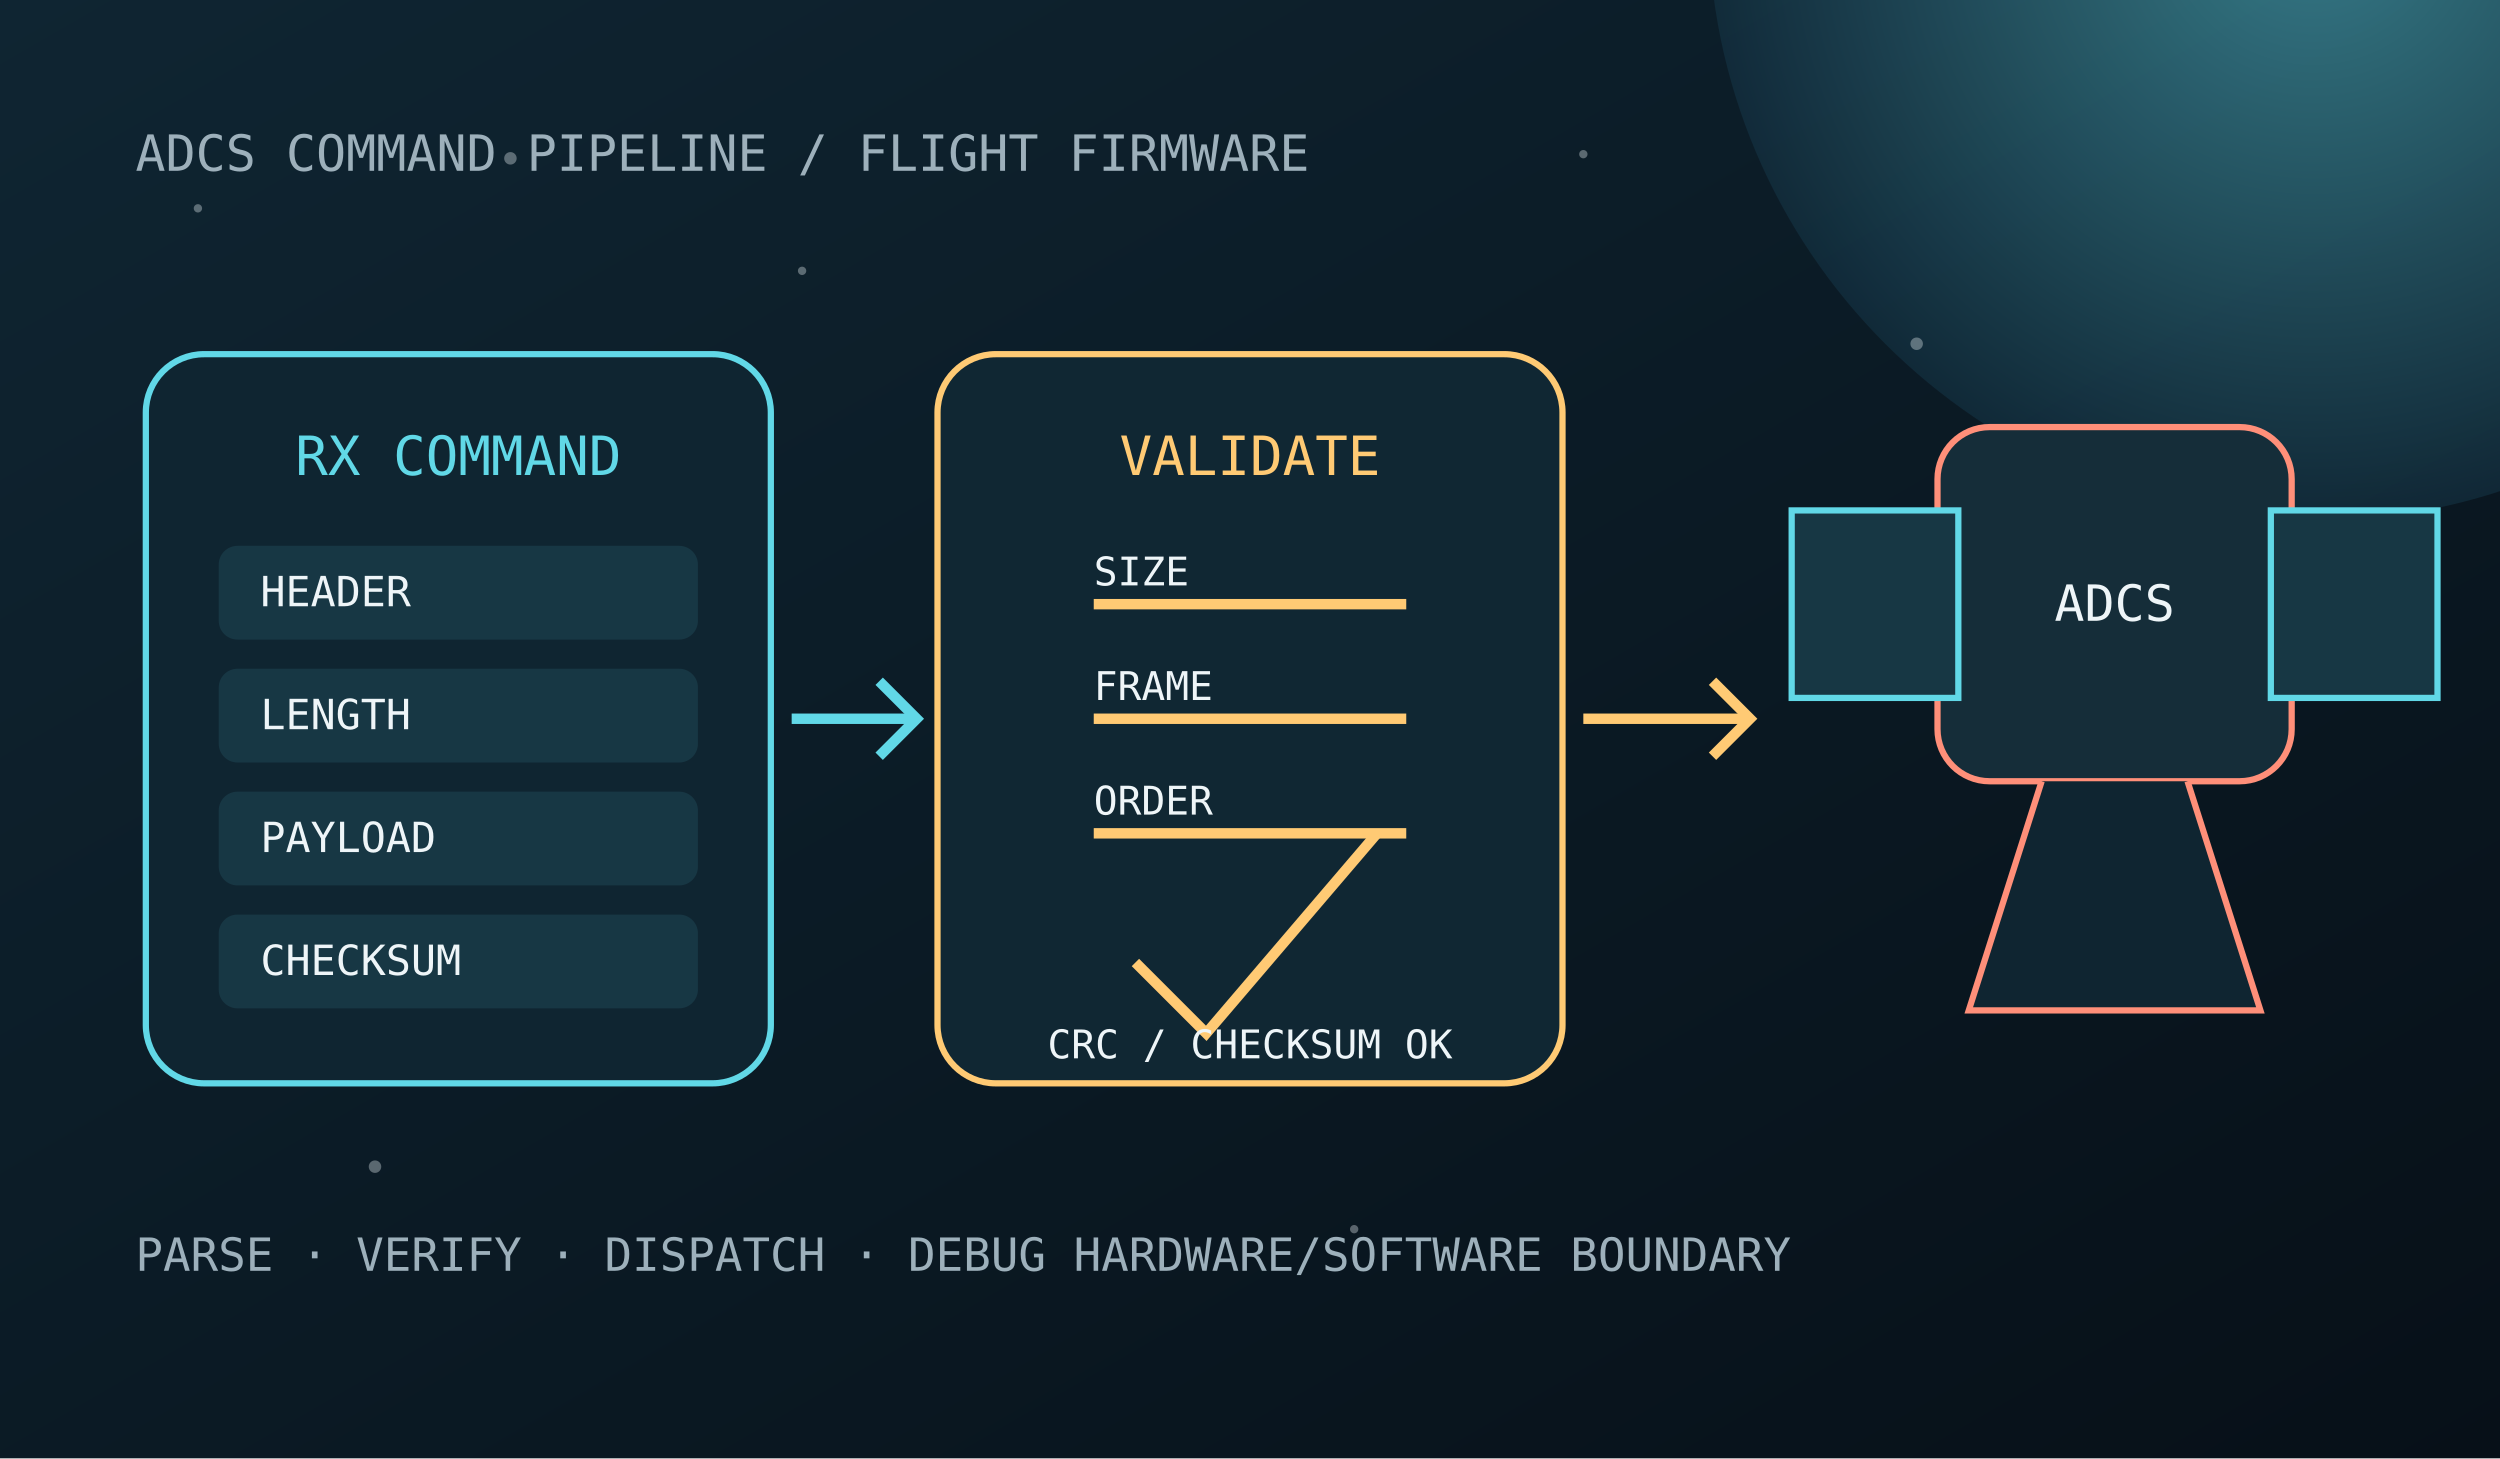
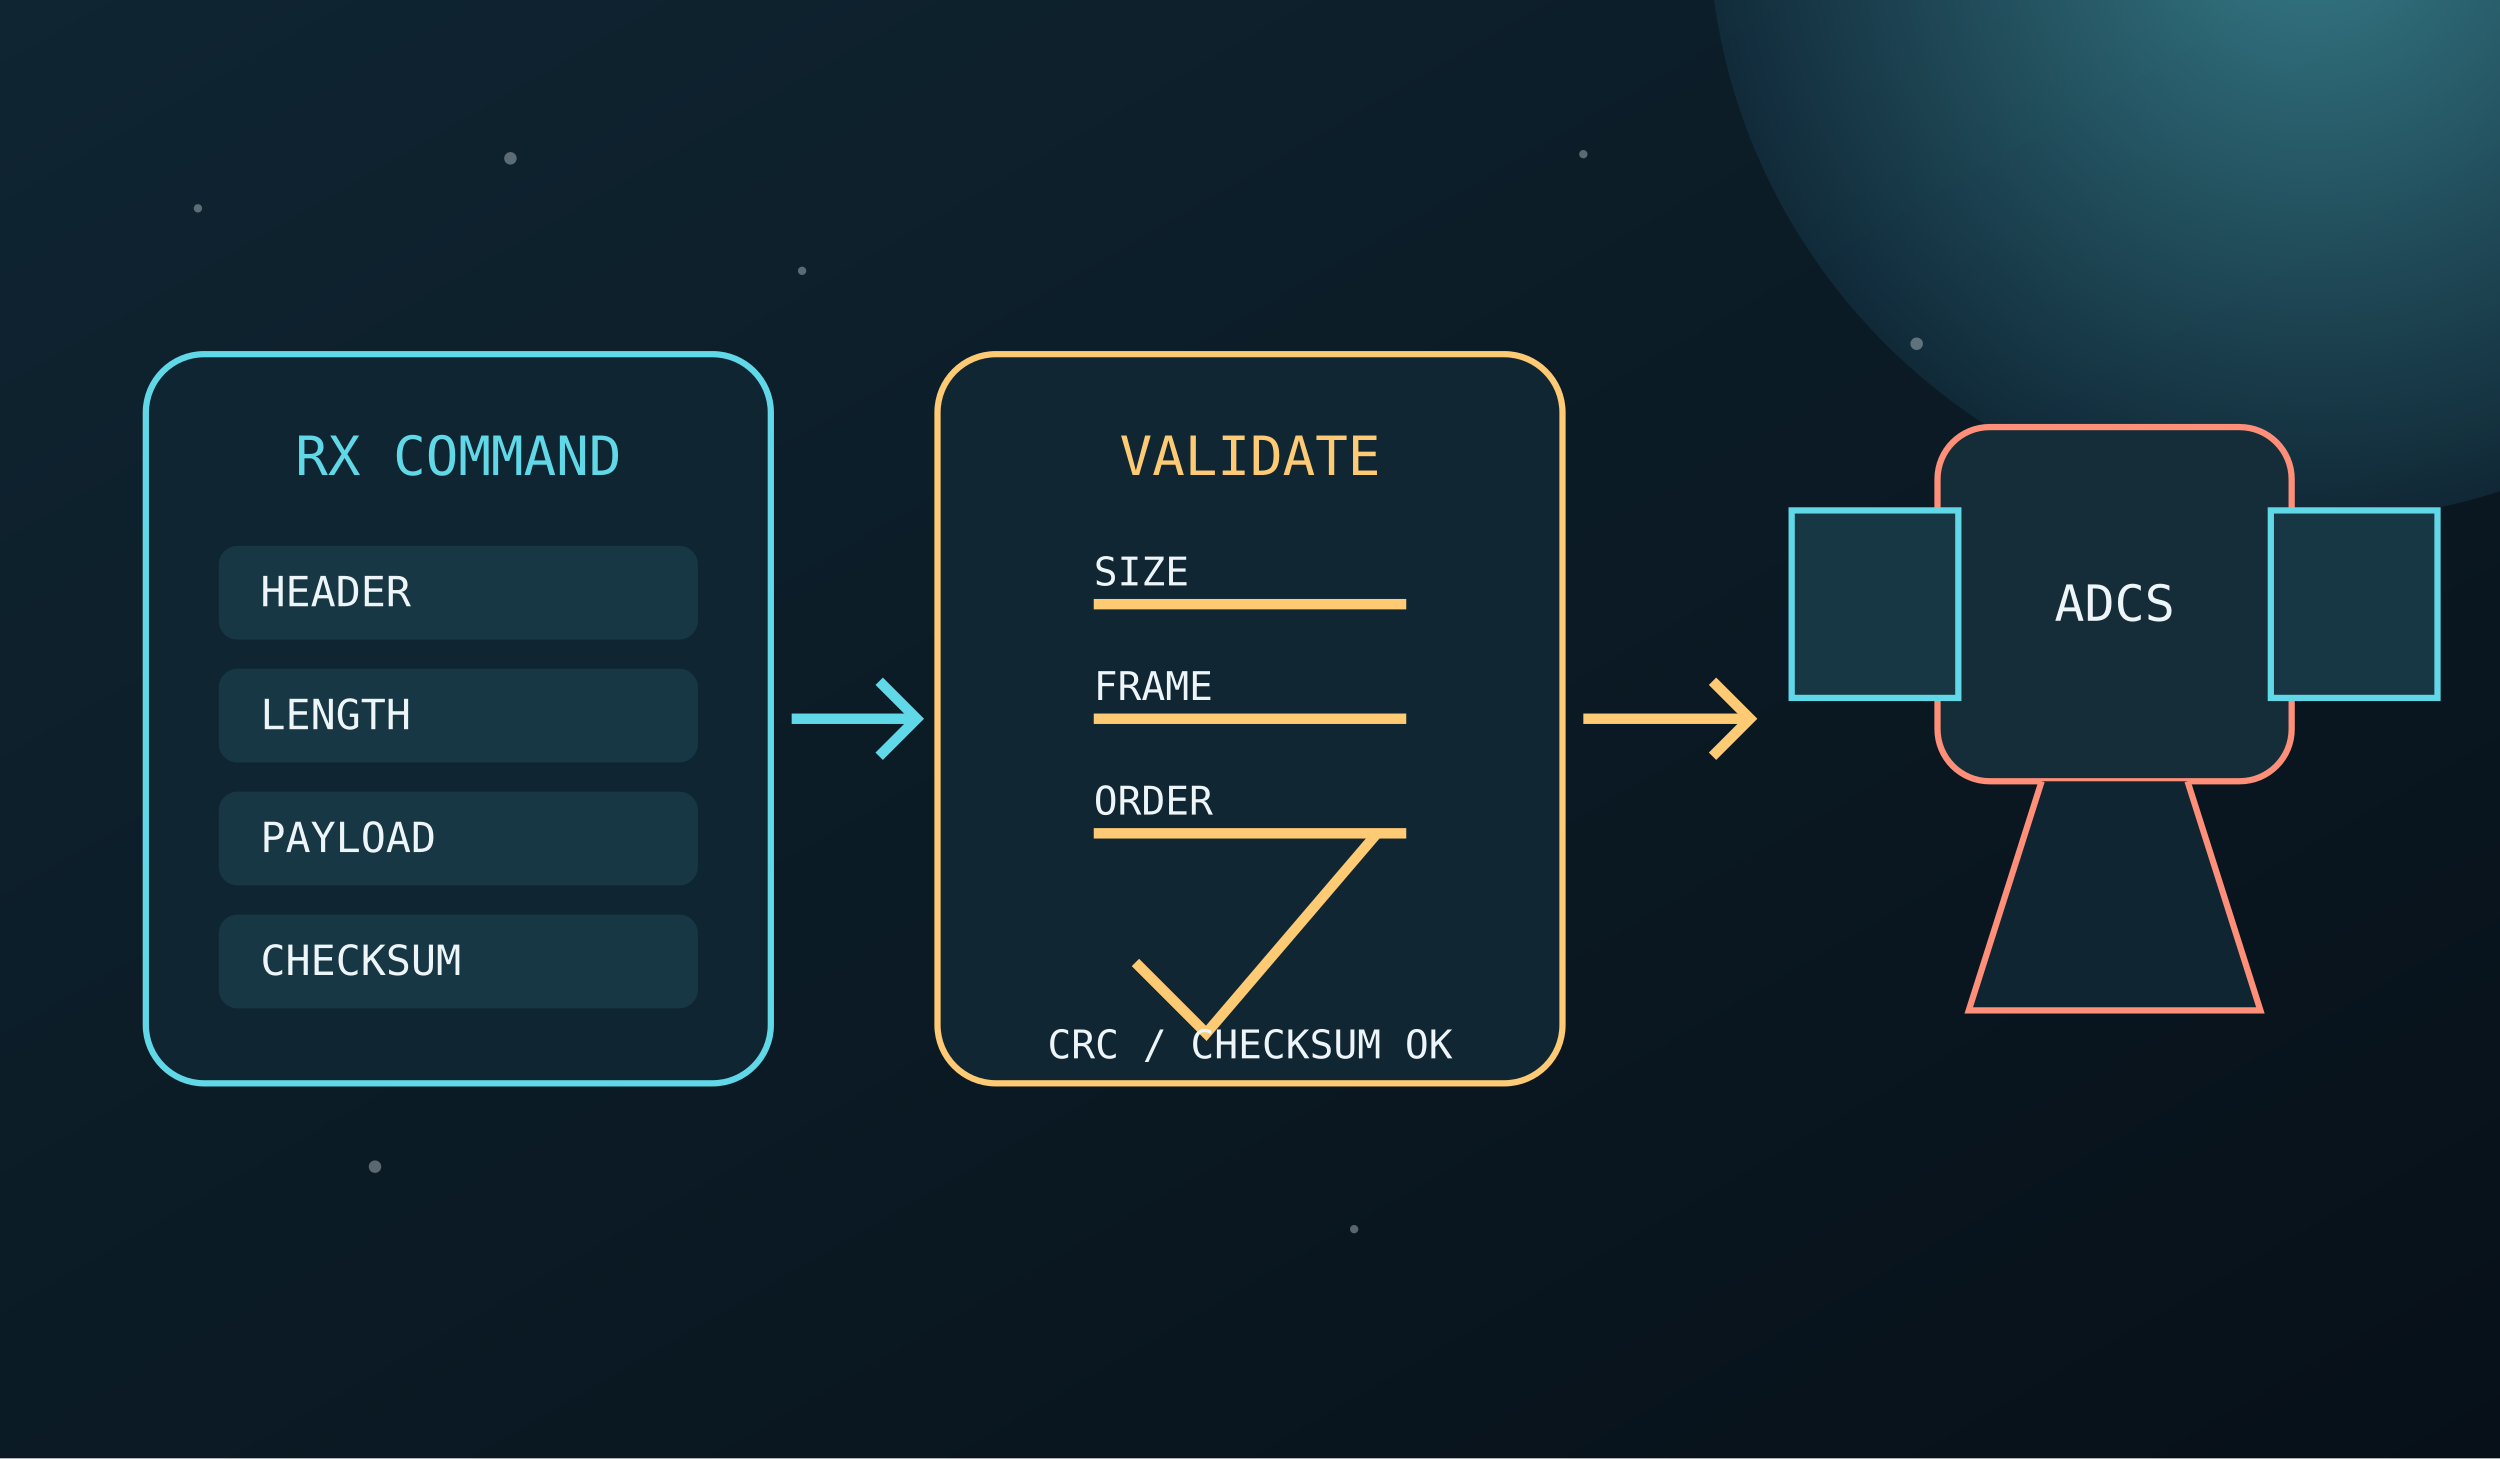
<svg xmlns="http://www.w3.org/2000/svg" viewBox="0 0 1200 700" role="img" aria-labelledby="t d">
  <defs>
    <linearGradient id="bg" x1="0" x2="1" y1="0" y2="1">
      <stop stop-color="#0f2532" />
      <stop offset="1" stop-color="#071018" />
    </linearGradient>
    <radialGradient id="earth">
      <stop stop-color="#61d8e7" />
      <stop offset="1" stop-color="#16384b" />
    </radialGradient>
  </defs>
  <rect width="1200" height="700" fill="url(#bg)" />
  <circle cx="1110" cy="-40" r="290" fill="url(#earth)" opacity=".5" />
  <g fill="#eef5f8" opacity=".35">
    <circle cx="95" cy="100" r="2" />
    <circle cx="245" cy="76" r="3" />
    <circle cx="385" cy="130" r="2" />
    <circle cx="760" cy="74" r="2" />
    <circle cx="920" cy="165" r="3" />
    <circle cx="1080" cy="350" r="2" />
    <circle cx="180" cy="560" r="3" />
    <circle cx="650" cy="590" r="2" />
  </g>
-   <text x="65" y="82" fill="#9db0bb" font-family="monospace" font-size="24">ADCS COMMAND PIPELINE / FLIGHT FIRMWARE</text>
  <g transform="translate(70 170)">
    <rect width="300" height="350" rx="28" fill="#0f2531" stroke="#61d8e7" stroke-width="3" />
    <text x="150" y="58" text-anchor="middle" fill="#61d8e7" font-family="monospace" font-size="26">RX COMMAND</text>
    <g font-family="monospace" font-size="20">
      <rect x="35" y="92" width="230" height="45" rx="9" fill="#173744" />
      <text x="55" y="121" fill="#eef5f8">HEADER</text>
      <rect x="35" y="151" width="230" height="45" rx="9" fill="#173744" />
      <text x="55" y="180" fill="#eef5f8">LENGTH</text>
      <rect x="35" y="210" width="230" height="45" rx="9" fill="#173744" />
      <text x="55" y="239" fill="#eef5f8">PAYLOAD</text>
      <rect x="35" y="269" width="230" height="45" rx="9" fill="#173744" />
      <text x="55" y="298" fill="#eef5f8">CHECKSUM</text>
    </g>
  </g>
  <g transform="translate(450 170)">
    <rect width="300" height="350" rx="28" fill="#102733" stroke="#ffca74" stroke-width="3" />
    <text x="150" y="58" text-anchor="middle" fill="#ffca74" font-family="monospace" font-size="26">VALIDATE</text>
    <g fill="none" stroke="#ffca74" stroke-width="5">
      <path d="M75 120h150M75 175h150M75 230h150" />
      <path d="M95 292l34 34 82-96" />
    </g>
    <g fill="#eef5f8" font-family="monospace" font-size="19">
      <text x="75" y="111">SIZE</text>
      <text x="75" y="166">FRAME</text>
      <text x="75" y="221">ORDER</text>
      <text x="150" y="338" text-anchor="middle">CRC / CHECKSUM OK</text>
    </g>
  </g>
  <g stroke="#61d8e7" stroke-width="5" fill="none">
    <path d="M380 345H440" />
    <path d="M422 327l18 18-18 18" />
  </g>
  <g stroke="#ffca74" stroke-width="5" fill="none">
    <path d="M760 345H840" />
    <path d="M822 327l18 18-18 18" />
  </g>
  <g transform="translate(860 205)">
    <rect x="70" y="0" width="170" height="170" rx="25" fill="#152d39" stroke="#ff8f79" stroke-width="3" />
    <rect x="0" y="40" width="80" height="90" fill="#173744" stroke="#61d8e7" stroke-width="3" />
    <rect x="230" y="40" width="80" height="90" fill="#173744" stroke="#61d8e7" stroke-width="3" />
    <path d="M120 170l-35 110h140l-35-110" fill="#0f2531" stroke="#ff8f79" stroke-width="3" />
    <text x="155" y="93" text-anchor="middle" fill="#eef5f8" font-family="monospace" font-size="24">ADCS</text>
  </g>
-   <text x="65" y="610" fill="#9db0bb" font-family="monospace" font-size="22">PARSE · VERIFY · DISPATCH · DEBUG HARDWARE/SOFTWARE BOUNDARY</text>
</svg>
